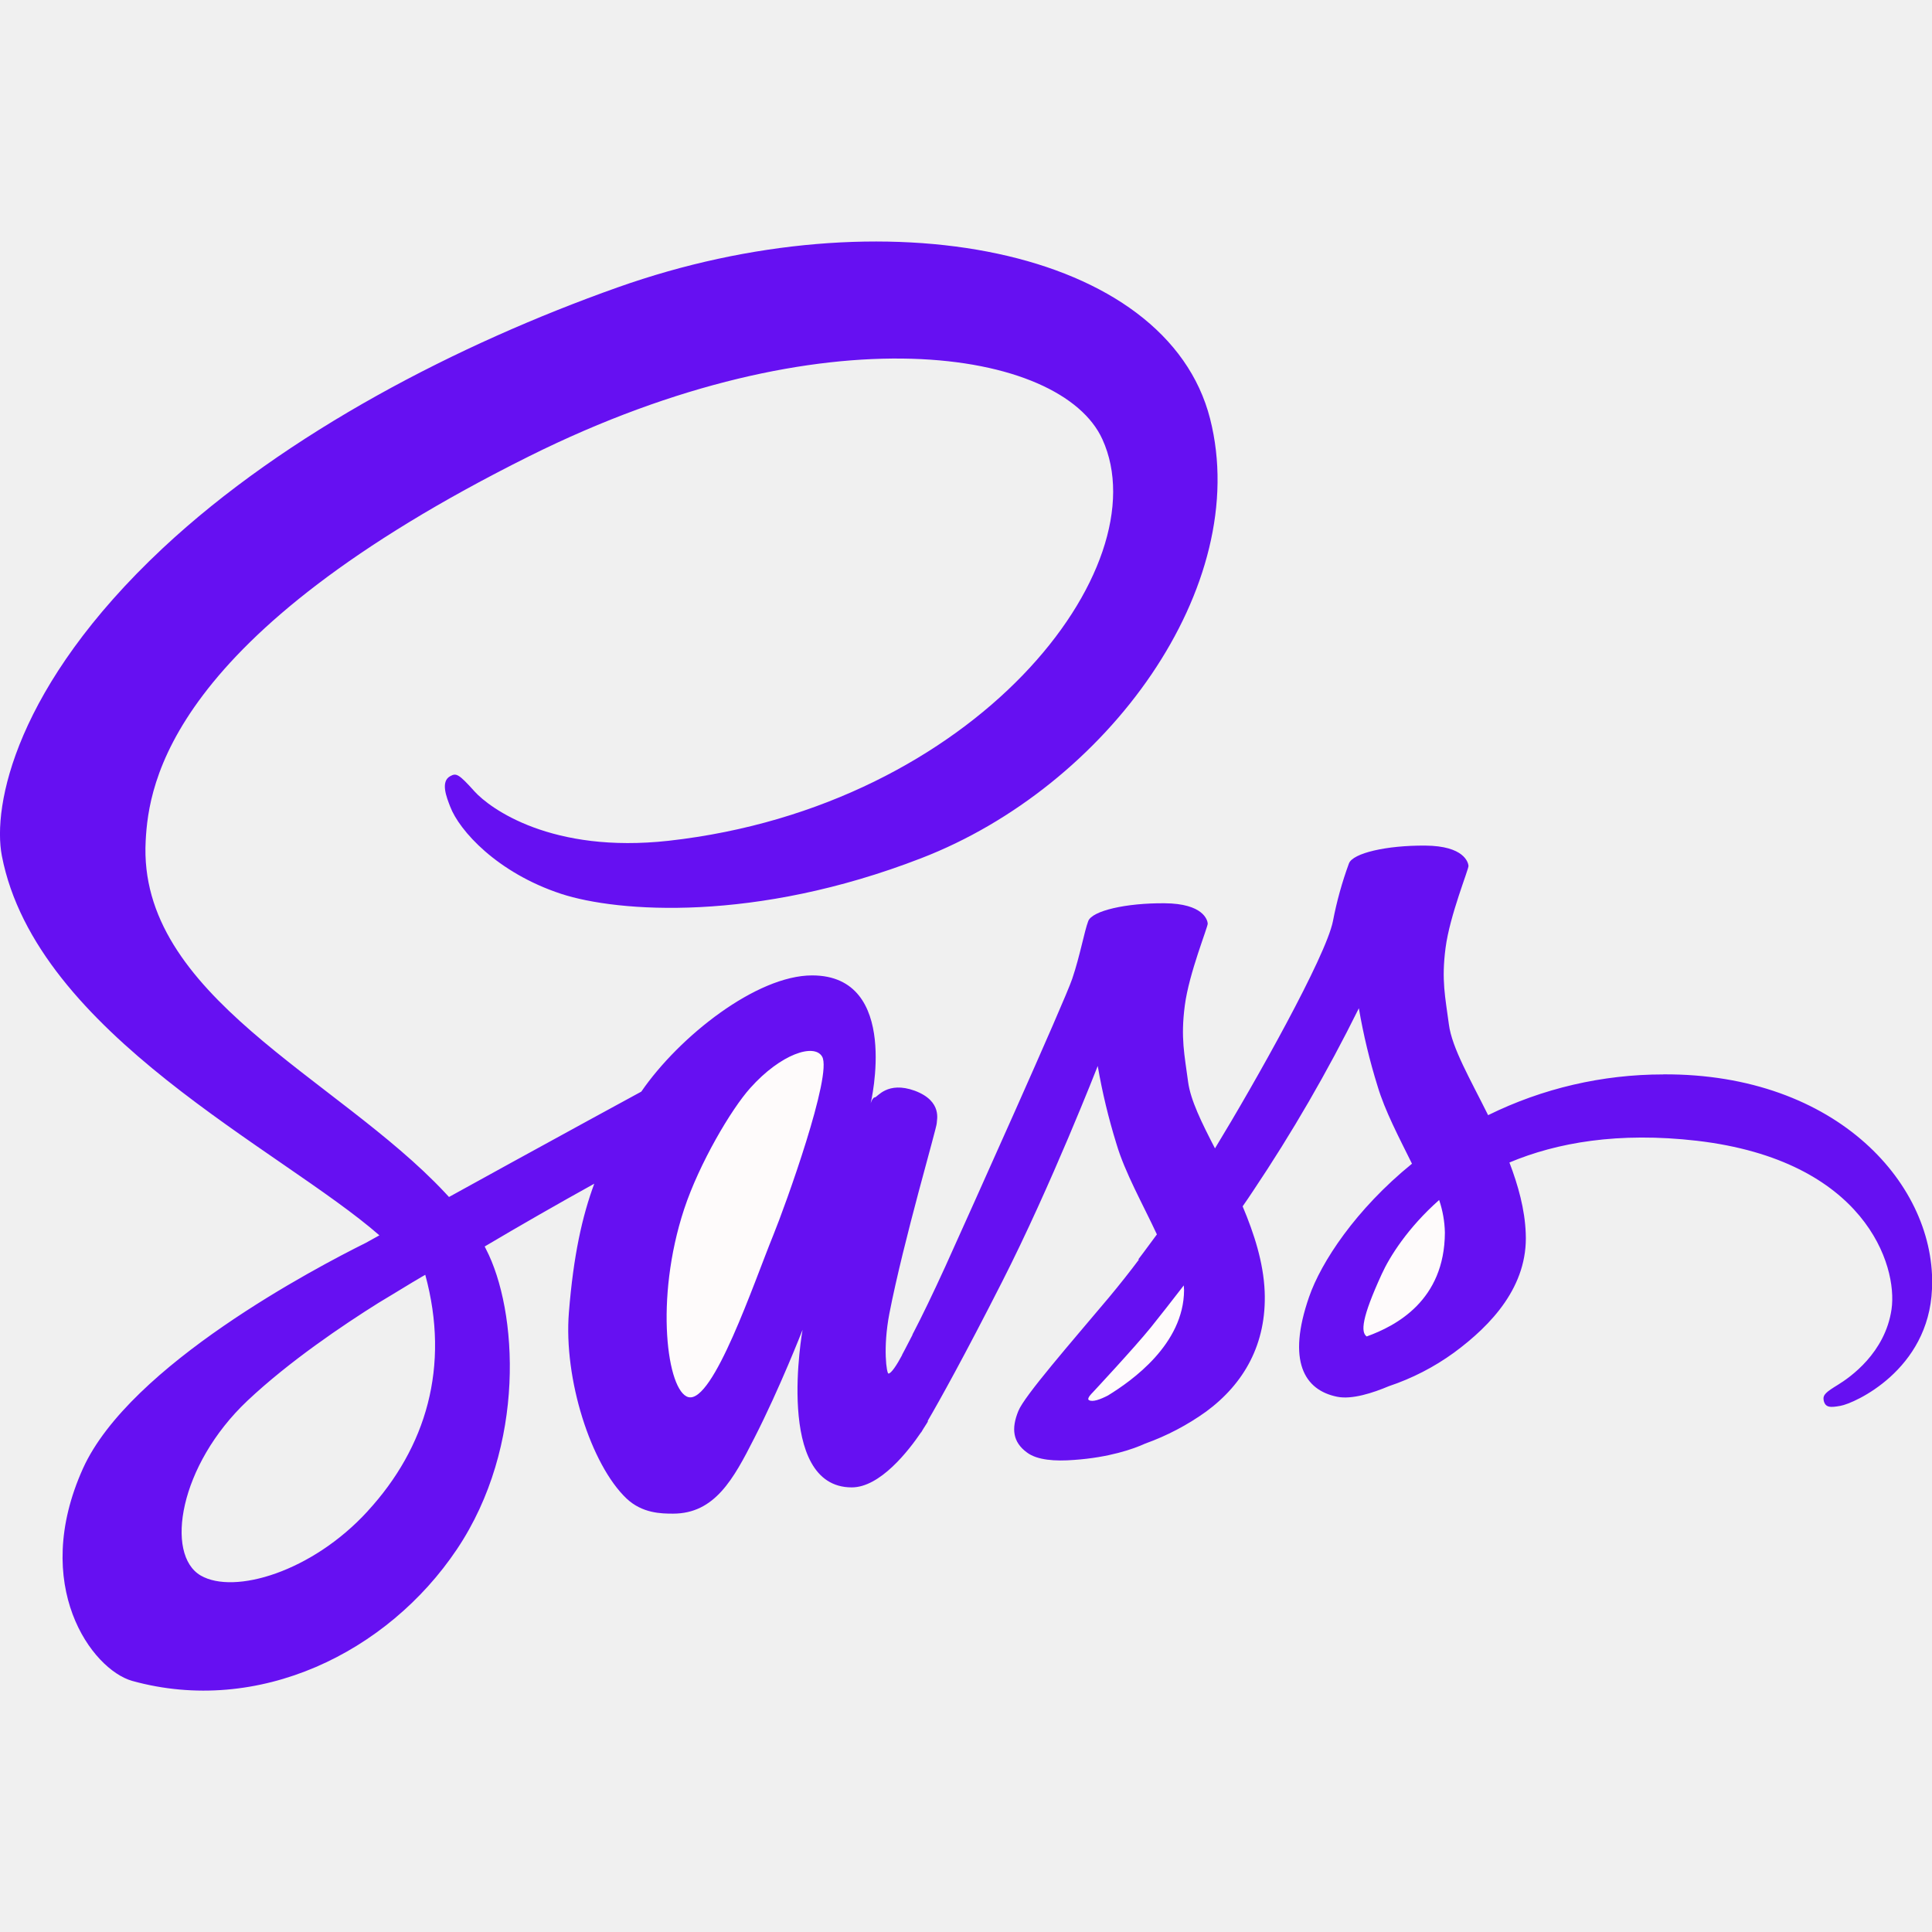
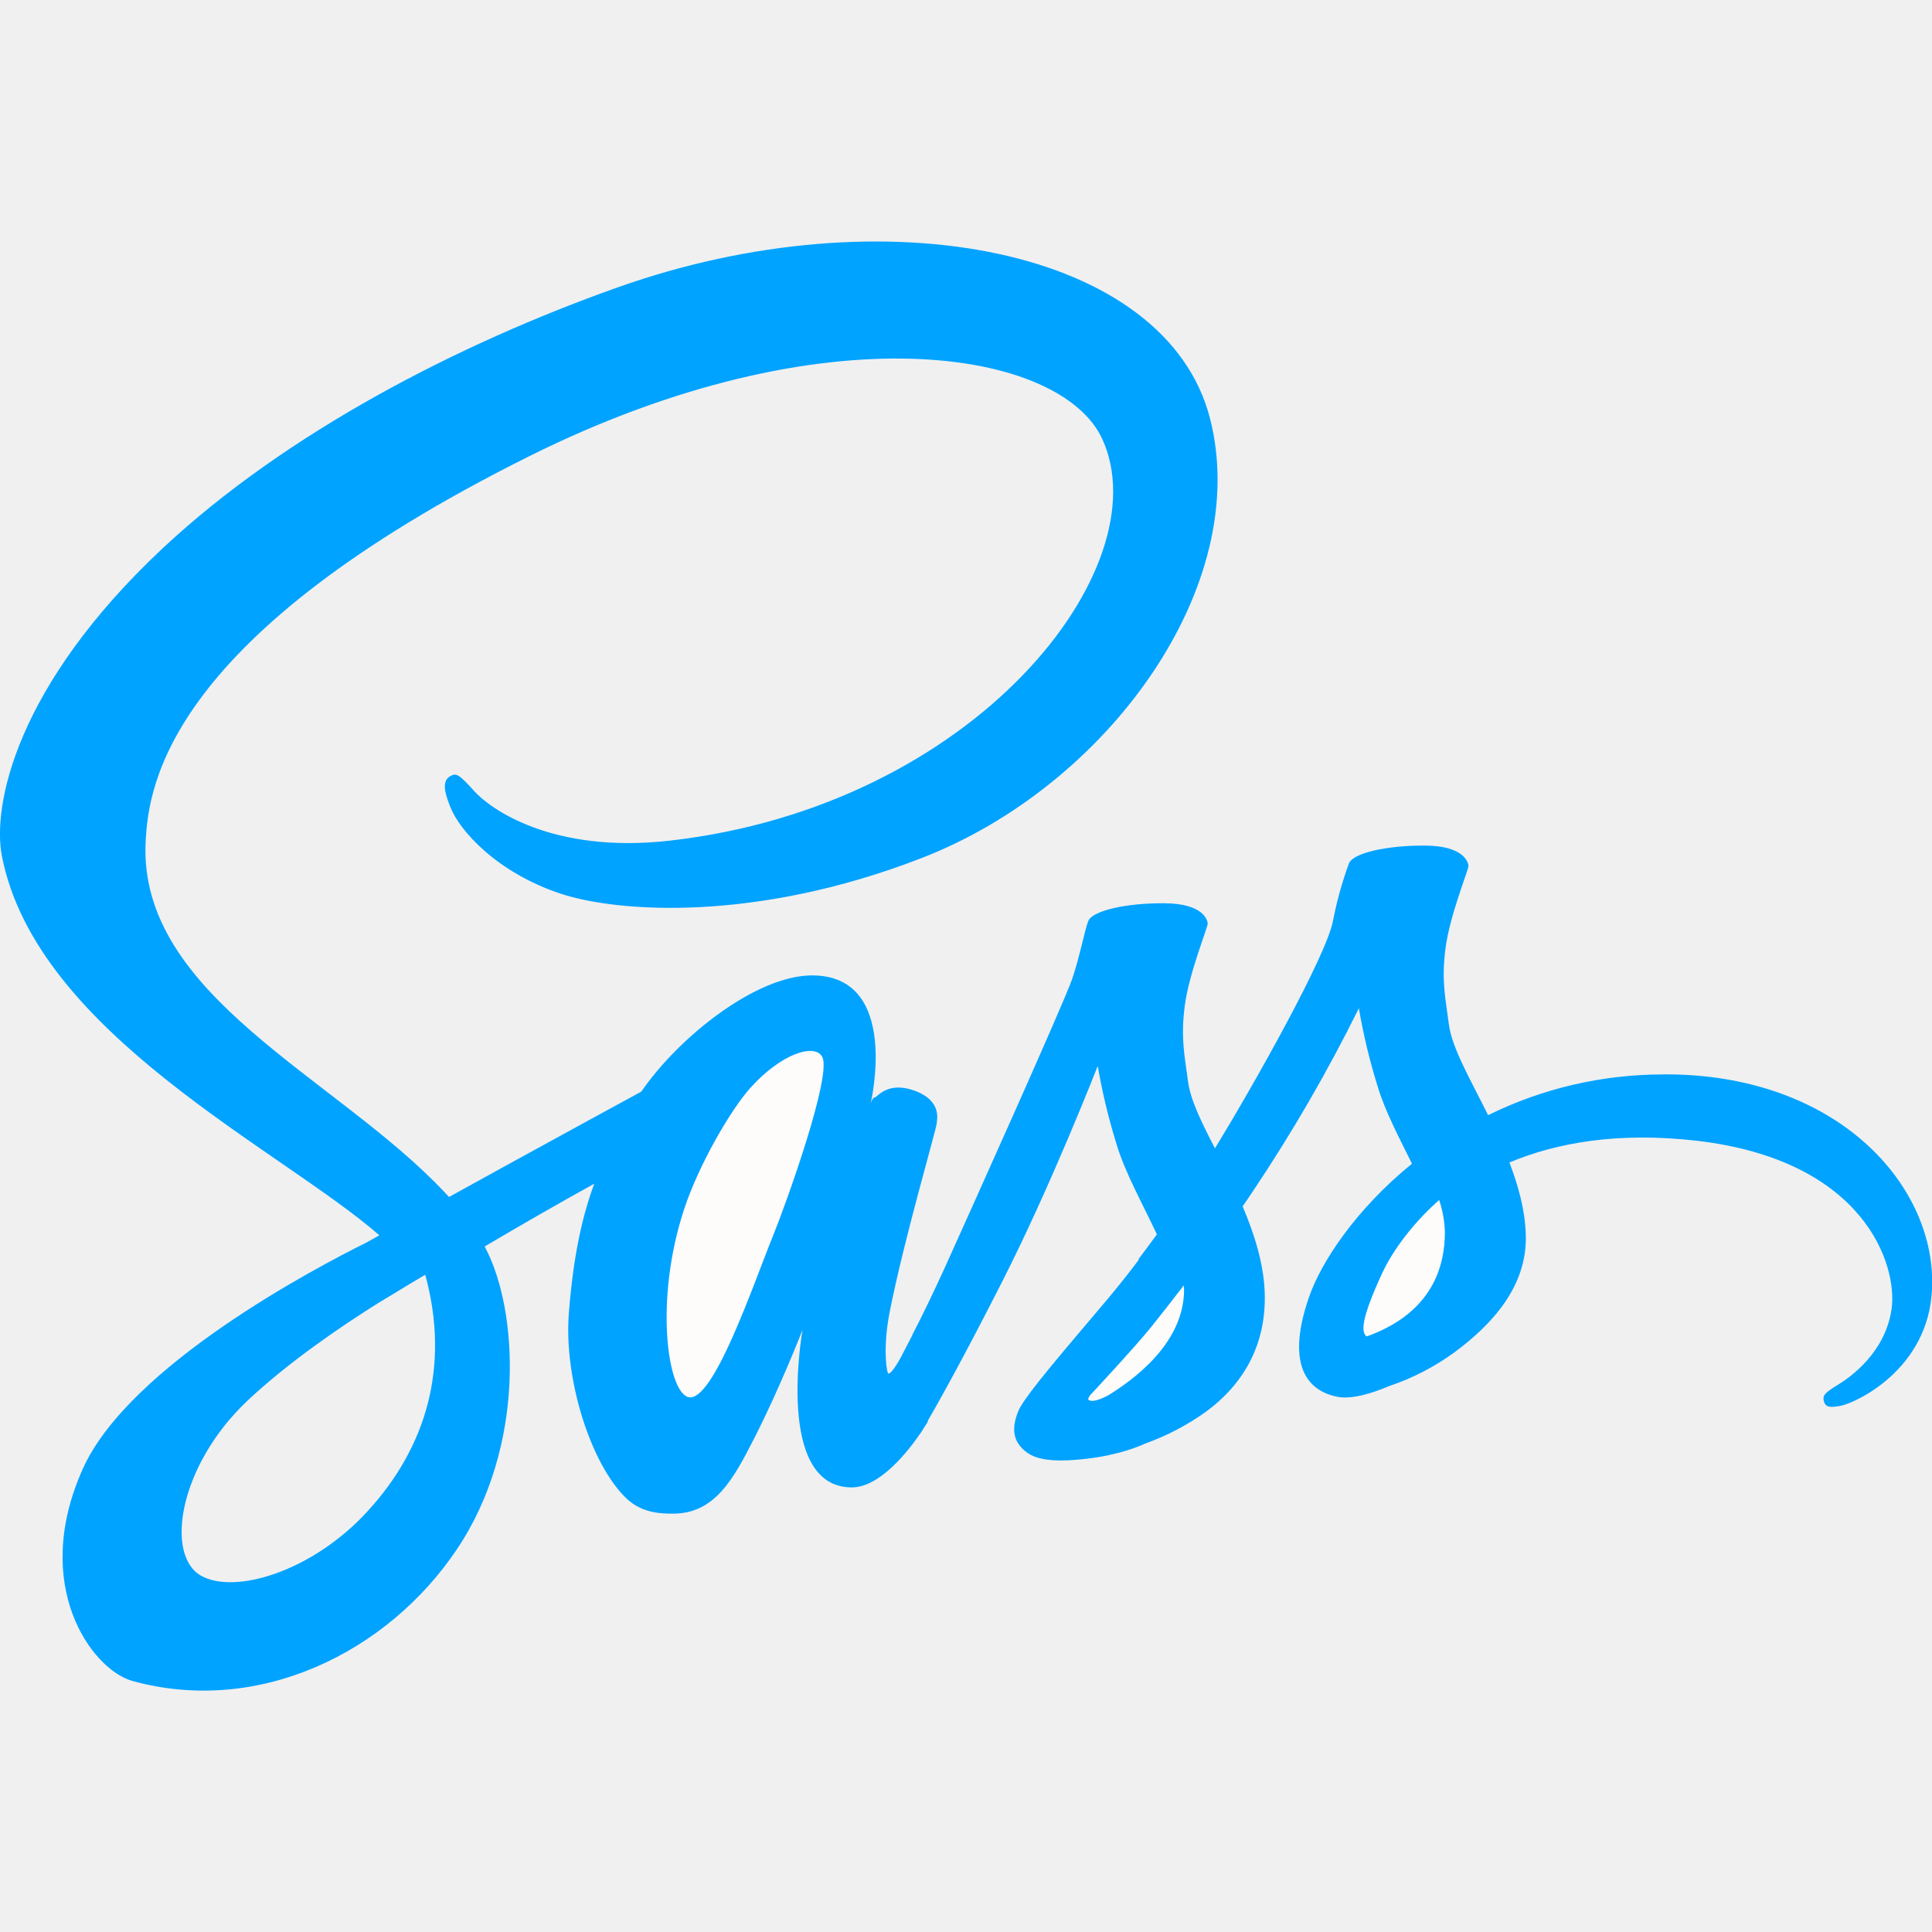
<svg xmlns="http://www.w3.org/2000/svg" width="200" height="200" viewBox="0 0 200 200" fill="none">
  <g clip-path="url(#clip0)">
    <path d="M67 123L81 106.5H84L88 108.5L87 114.5L83 129L77 143L70.5 147.5L67 140.5V123Z" fill="#FEFBFB" />
    <path d="M111.5 143.5L122.5 131L125 135C124.333 137.5 122.9 142.6 122.5 143C122.1 143.4 118.667 145.833 117 147L111 146L111.5 143.5Z" fill="#FEFBFB" />
    <path d="M141.5 131.5L148 122.5L151.5 123.5L153 127L150.5 136L144.5 140L140 139.5L139 137.5L141.5 131.5Z" fill="#FEFBFB" />
-     <path d="M94.324 138.411C94.231 138.599 94.137 138.749 94.324 138.411V138.411ZM172.174 111.224C165.887 111.224 159.687 112.661 154.049 115.442C152.205 111.724 150.299 108.474 149.987 106.036C149.612 103.192 149.205 101.505 149.643 98.13C150.08 94.755 152.049 89.974 152.018 89.63C151.987 89.286 151.58 87.567 147.549 87.536C143.518 87.505 140.049 88.317 139.643 89.38C138.93 91.321 138.376 93.317 137.987 95.349C137.268 99.005 129.93 112.067 125.774 118.88C124.399 116.224 123.243 113.88 122.993 112.005C122.618 109.161 122.212 107.474 122.649 104.099C123.087 100.724 125.055 95.942 125.024 95.599C124.993 95.255 124.587 93.536 120.562 93.505C116.537 93.474 113.062 94.286 112.655 95.349C112.249 96.411 111.812 98.911 110.999 101.317C110.187 103.724 100.405 125.474 97.849 131.13C96.537 134.005 95.412 136.317 94.599 137.88C94.474 138.13 94.38 138.286 94.318 138.411C94.412 138.255 94.474 138.099 94.474 138.161C93.787 139.505 93.38 140.255 93.38 140.255V140.286C92.849 141.286 92.255 142.192 91.974 142.192C91.787 142.192 91.38 139.567 92.068 135.974C93.537 128.411 97.005 116.661 96.974 116.255C96.943 116.036 97.63 114.005 94.693 112.911C91.849 111.88 90.818 113.599 90.568 113.599C90.318 113.599 90.13 114.224 90.13 114.224C90.13 114.224 93.287 100.974 84.068 100.974C78.318 100.974 70.318 107.286 66.387 113.005C63.918 114.349 58.574 117.255 52.949 120.349L46.48 123.911C46.324 123.755 46.199 123.599 46.043 123.442C34.855 111.505 14.206 103.067 15.081 87.036C15.393 81.192 17.424 65.849 54.793 47.224C85.418 31.974 109.899 36.161 114.118 45.474C120.18 58.755 101.024 83.474 69.224 87.036C57.099 88.38 50.73 83.692 49.137 81.942C47.48 80.099 47.23 80.005 46.605 80.349C45.574 80.911 46.23 82.536 46.605 83.505C47.543 85.974 51.449 90.349 58.105 92.536C63.949 94.442 78.162 95.505 95.343 88.849C114.649 81.411 129.68 60.692 125.268 43.349C120.78 25.724 91.555 19.942 63.924 29.755C47.456 35.599 29.649 44.786 16.843 56.755C1.624 71.005 -0.807 83.411 0.193 88.599C3.755 107.005 29.124 119.005 39.274 127.88L37.868 128.661C32.774 131.192 13.437 141.317 8.593 152.005C3.124 164.13 9.499 172.817 13.681 174.005C26.743 177.63 40.112 171.099 47.299 160.38C54.487 149.661 53.612 135.661 50.299 129.286C50.268 129.192 50.206 129.13 50.174 129.036C53.924 126.815 57.706 124.648 61.518 122.536C60.268 125.911 59.362 129.974 58.893 135.849C58.331 142.724 61.174 151.63 64.862 155.13C66.487 156.661 68.449 156.692 69.674 156.692C73.987 156.692 75.924 153.13 78.081 148.88C80.737 143.692 83.081 137.661 83.081 137.661C83.081 137.661 80.143 153.974 88.174 153.974C91.112 153.974 94.049 150.192 95.362 148.255V148.286C95.362 148.286 95.424 148.161 95.581 147.911C95.893 147.442 96.049 147.161 96.049 147.161V147.067C97.237 145.036 99.831 140.38 103.737 132.692C108.799 122.755 113.637 110.349 113.637 110.349C114.105 113.074 114.755 115.767 115.574 118.411C116.449 121.38 118.293 124.63 119.762 127.786C118.574 129.411 117.855 130.349 117.855 130.349C117.855 130.374 117.868 130.392 117.887 130.411C116.949 131.661 115.887 133.005 114.793 134.317C110.799 139.067 106.043 144.505 105.418 146.067C104.668 147.911 104.855 149.286 106.293 150.349C107.355 151.161 109.23 151.286 111.199 151.13C114.793 150.88 117.324 150.005 118.543 149.442C120.791 148.637 122.915 147.522 124.855 146.13C128.762 143.255 131.137 139.13 130.918 133.692C130.793 130.692 129.824 127.692 128.637 124.88C128.98 124.38 129.355 123.849 129.699 123.317C133.766 117.25 137.43 110.921 140.668 104.374C141.137 107.099 141.78 109.792 142.605 112.436C143.355 114.967 144.824 117.749 146.168 120.467C140.355 125.186 136.762 130.655 135.518 134.249C133.205 140.905 135.018 143.905 138.424 144.592C139.955 144.905 142.143 144.186 143.768 143.499C146.18 142.692 148.455 141.524 150.512 140.03C154.418 137.155 158.199 133.124 157.943 127.655C157.849 125.186 157.162 122.717 156.255 120.342C161.162 118.28 167.537 117.155 175.662 118.092C193.062 120.124 196.468 130.999 195.812 135.53C195.155 140.061 191.499 142.592 190.28 143.342C189.062 144.092 188.687 144.374 188.78 144.936C188.937 145.749 189.499 145.717 190.53 145.53C191.968 145.28 199.655 141.842 199.999 133.436C200.499 122.811 190.28 111.124 172.187 111.217L172.174 111.224ZM38.056 156.442C32.306 162.724 24.249 165.099 20.78 163.099C17.062 160.936 18.53 151.692 25.618 144.999C29.93 140.936 35.493 137.186 39.181 134.874C40.024 134.374 41.243 133.624 42.743 132.717C42.865 132.639 42.99 132.566 43.118 132.499C43.399 132.311 43.712 132.155 44.024 131.967C46.612 141.467 44.118 149.842 38.056 156.436V156.442ZM80.043 127.88C78.043 132.786 73.831 145.286 71.262 144.63C69.074 144.067 67.731 134.536 70.824 125.161C72.387 120.442 75.699 114.817 77.668 112.63C80.824 109.099 84.293 107.974 85.106 109.38C86.199 111.224 81.293 124.817 80.043 127.88ZM114.73 144.442C113.887 144.88 113.105 145.161 112.73 144.942C112.449 144.786 113.074 144.192 113.074 144.192C113.074 144.192 117.418 139.536 119.137 137.411C120.137 136.161 121.293 134.692 122.543 133.067C122.543 133.224 122.574 133.38 122.574 133.567C122.537 139.161 117.162 142.942 114.724 144.442H114.73ZM141.48 138.349C140.855 137.911 140.949 136.442 143.043 131.88C143.855 130.099 145.73 127.099 148.98 124.224C149.349 125.311 149.549 126.449 149.574 127.599C149.543 134.63 144.512 137.255 141.48 138.349V138.349Z" fill="#6610F2" />
+     <path d="M94.324 138.411C94.231 138.599 94.137 138.749 94.324 138.411V138.411ZM172.174 111.224C165.887 111.224 159.687 112.661 154.049 115.442C152.205 111.724 150.299 108.474 149.987 106.036C149.612 103.192 149.205 101.505 149.643 98.13C150.08 94.755 152.049 89.974 152.018 89.63C151.987 89.286 151.58 87.567 147.549 87.536C143.518 87.505 140.049 88.317 139.643 89.38C138.93 91.321 138.376 93.317 137.987 95.349C137.268 99.005 129.93 112.067 125.774 118.88C124.399 116.224 123.243 113.88 122.993 112.005C122.618 109.161 122.212 107.474 122.649 104.099C123.087 100.724 125.055 95.942 125.024 95.599C124.993 95.255 124.587 93.536 120.562 93.505C116.537 93.474 113.062 94.286 112.655 95.349C112.249 96.411 111.812 98.911 110.999 101.317C110.187 103.724 100.405 125.474 97.849 131.13C96.537 134.005 95.412 136.317 94.599 137.88C94.474 138.13 94.38 138.286 94.318 138.411C94.412 138.255 94.474 138.099 94.474 138.161C93.787 139.505 93.38 140.255 93.38 140.255V140.286C92.849 141.286 92.255 142.192 91.974 142.192C91.787 142.192 91.38 139.567 92.068 135.974C93.537 128.411 97.005 116.661 96.974 116.255C96.943 116.036 97.63 114.005 94.693 112.911C91.849 111.88 90.818 113.599 90.568 113.599C90.318 113.599 90.13 114.224 90.13 114.224C90.13 114.224 93.287 100.974 84.068 100.974C78.318 100.974 70.318 107.286 66.387 113.005C63.918 114.349 58.574 117.255 52.949 120.349L46.48 123.911C46.324 123.755 46.199 123.599 46.043 123.442C34.855 111.505 14.206 103.067 15.081 87.036C15.393 81.192 17.424 65.849 54.793 47.224C85.418 31.974 109.899 36.161 114.118 45.474C120.18 58.755 101.024 83.474 69.224 87.036C57.099 88.38 50.73 83.692 49.137 81.942C47.48 80.099 47.23 80.005 46.605 80.349C45.574 80.911 46.23 82.536 46.605 83.505C47.543 85.974 51.449 90.349 58.105 92.536C63.949 94.442 78.162 95.505 95.343 88.849C114.649 81.411 129.68 60.692 125.268 43.349C120.78 25.724 91.555 19.942 63.924 29.755C47.456 35.599 29.649 44.786 16.843 56.755C1.624 71.005 -0.807 83.411 0.193 88.599C3.755 107.005 29.124 119.005 39.274 127.88L37.868 128.661C32.774 131.192 13.437 141.317 8.593 152.005C3.124 164.13 9.499 172.817 13.681 174.005C26.743 177.63 40.112 171.099 47.299 160.38C54.487 149.661 53.612 135.661 50.299 129.286C50.268 129.192 50.206 129.13 50.174 129.036C53.924 126.815 57.706 124.648 61.518 122.536C60.268 125.911 59.362 129.974 58.893 135.849C58.331 142.724 61.174 151.63 64.862 155.13C66.487 156.661 68.449 156.692 69.674 156.692C73.987 156.692 75.924 153.13 78.081 148.88C80.737 143.692 83.081 137.661 83.081 137.661C83.081 137.661 80.143 153.974 88.174 153.974C91.112 153.974 94.049 150.192 95.362 148.255V148.286C95.362 148.286 95.424 148.161 95.581 147.911C95.893 147.442 96.049 147.161 96.049 147.161V147.067C97.237 145.036 99.831 140.38 103.737 132.692C108.799 122.755 113.637 110.349 113.637 110.349C114.105 113.074 114.755 115.767 115.574 118.411C116.449 121.38 118.293 124.63 119.762 127.786C118.574 129.411 117.855 130.349 117.855 130.349C117.855 130.374 117.868 130.392 117.887 130.411C116.949 131.661 115.887 133.005 114.793 134.317C110.799 139.067 106.043 144.505 105.418 146.067C104.668 147.911 104.855 149.286 106.293 150.349C107.355 151.161 109.23 151.286 111.199 151.13C114.793 150.88 117.324 150.005 118.543 149.442C120.791 148.637 122.915 147.522 124.855 146.13C128.762 143.255 131.137 139.13 130.918 133.692C130.793 130.692 129.824 127.692 128.637 124.88C128.98 124.38 129.355 123.849 129.699 123.317C133.766 117.25 137.43 110.921 140.668 104.374C141.137 107.099 141.78 109.792 142.605 112.436C143.355 114.967 144.824 117.749 146.168 120.467C140.355 125.186 136.762 130.655 135.518 134.249C133.205 140.905 135.018 143.905 138.424 144.592C139.955 144.905 142.143 144.186 143.768 143.499C146.18 142.692 148.455 141.524 150.512 140.03C154.418 137.155 158.199 133.124 157.943 127.655C157.849 125.186 157.162 122.717 156.255 120.342C161.162 118.28 167.537 117.155 175.662 118.092C193.062 120.124 196.468 130.999 195.812 135.53C195.155 140.061 191.499 142.592 190.28 143.342C189.062 144.092 188.687 144.374 188.78 144.936C188.937 145.749 189.499 145.717 190.53 145.53C191.968 145.28 199.655 141.842 199.999 133.436C200.499 122.811 190.28 111.124 172.187 111.217L172.174 111.224ZM38.056 156.442C32.306 162.724 24.249 165.099 20.78 163.099C17.062 160.936 18.53 151.692 25.618 144.999C29.93 140.936 35.493 137.186 39.181 134.874C40.024 134.374 41.243 133.624 42.743 132.717C42.865 132.639 42.99 132.566 43.118 132.499C43.399 132.311 43.712 132.155 44.024 131.967C46.612 141.467 44.118 149.842 38.056 156.436V156.442ZM80.043 127.88C78.043 132.786 73.831 145.286 71.262 144.63C69.074 144.067 67.731 134.536 70.824 125.161C72.387 120.442 75.699 114.817 77.668 112.63C80.824 109.099 84.293 107.974 85.106 109.38C86.199 111.224 81.293 124.817 80.043 127.88ZM114.73 144.442C113.887 144.88 113.105 145.161 112.73 144.942C112.449 144.786 113.074 144.192 113.074 144.192C113.074 144.192 117.418 139.536 119.137 137.411C120.137 136.161 121.293 134.692 122.543 133.067C122.543 133.224 122.574 133.38 122.574 133.567C122.537 139.161 117.162 142.942 114.724 144.442H114.73ZM141.48 138.349C140.855 137.911 140.949 136.442 143.043 131.88C143.855 130.099 145.73 127.099 148.98 124.224C149.349 125.311 149.549 126.449 149.574 127.599C149.543 134.63 144.512 137.255 141.48 138.349V138.349Z" fill="#00a3ff" />
  </g>
  <defs>
    <clipPath id="clip0">
      <rect width="200" height="200" fill="white" />
    </clipPath>
  </defs>
</svg>
